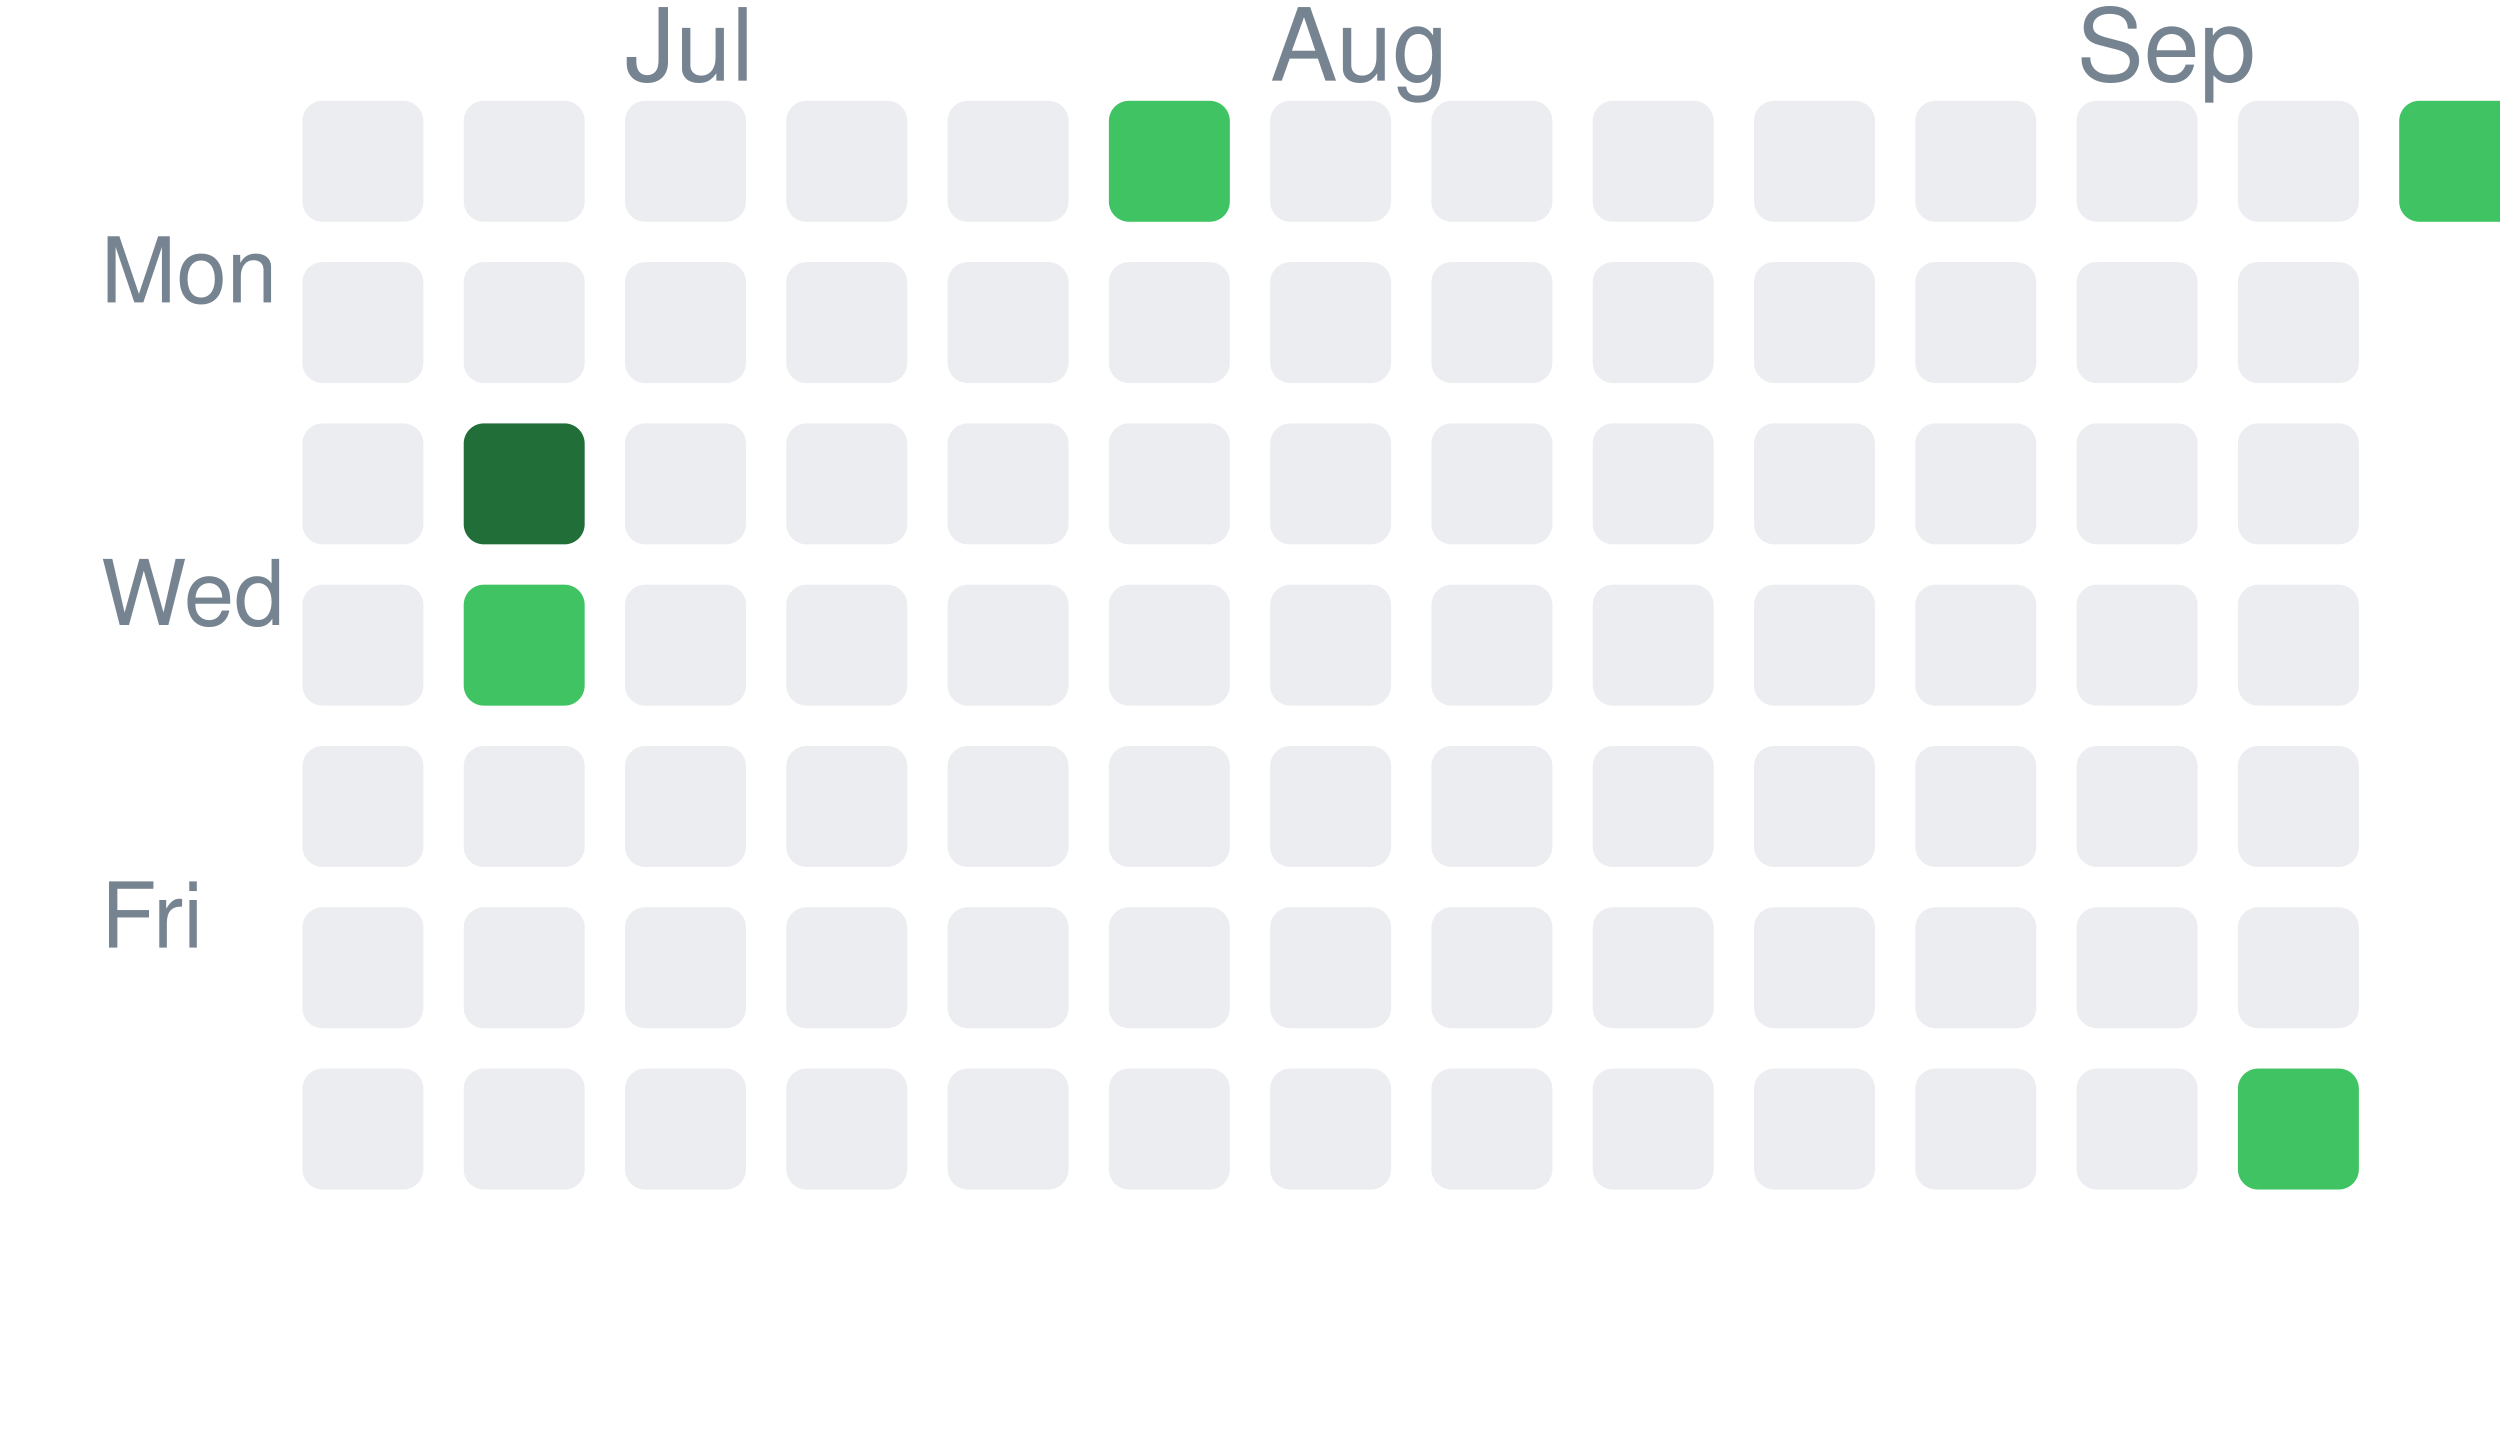
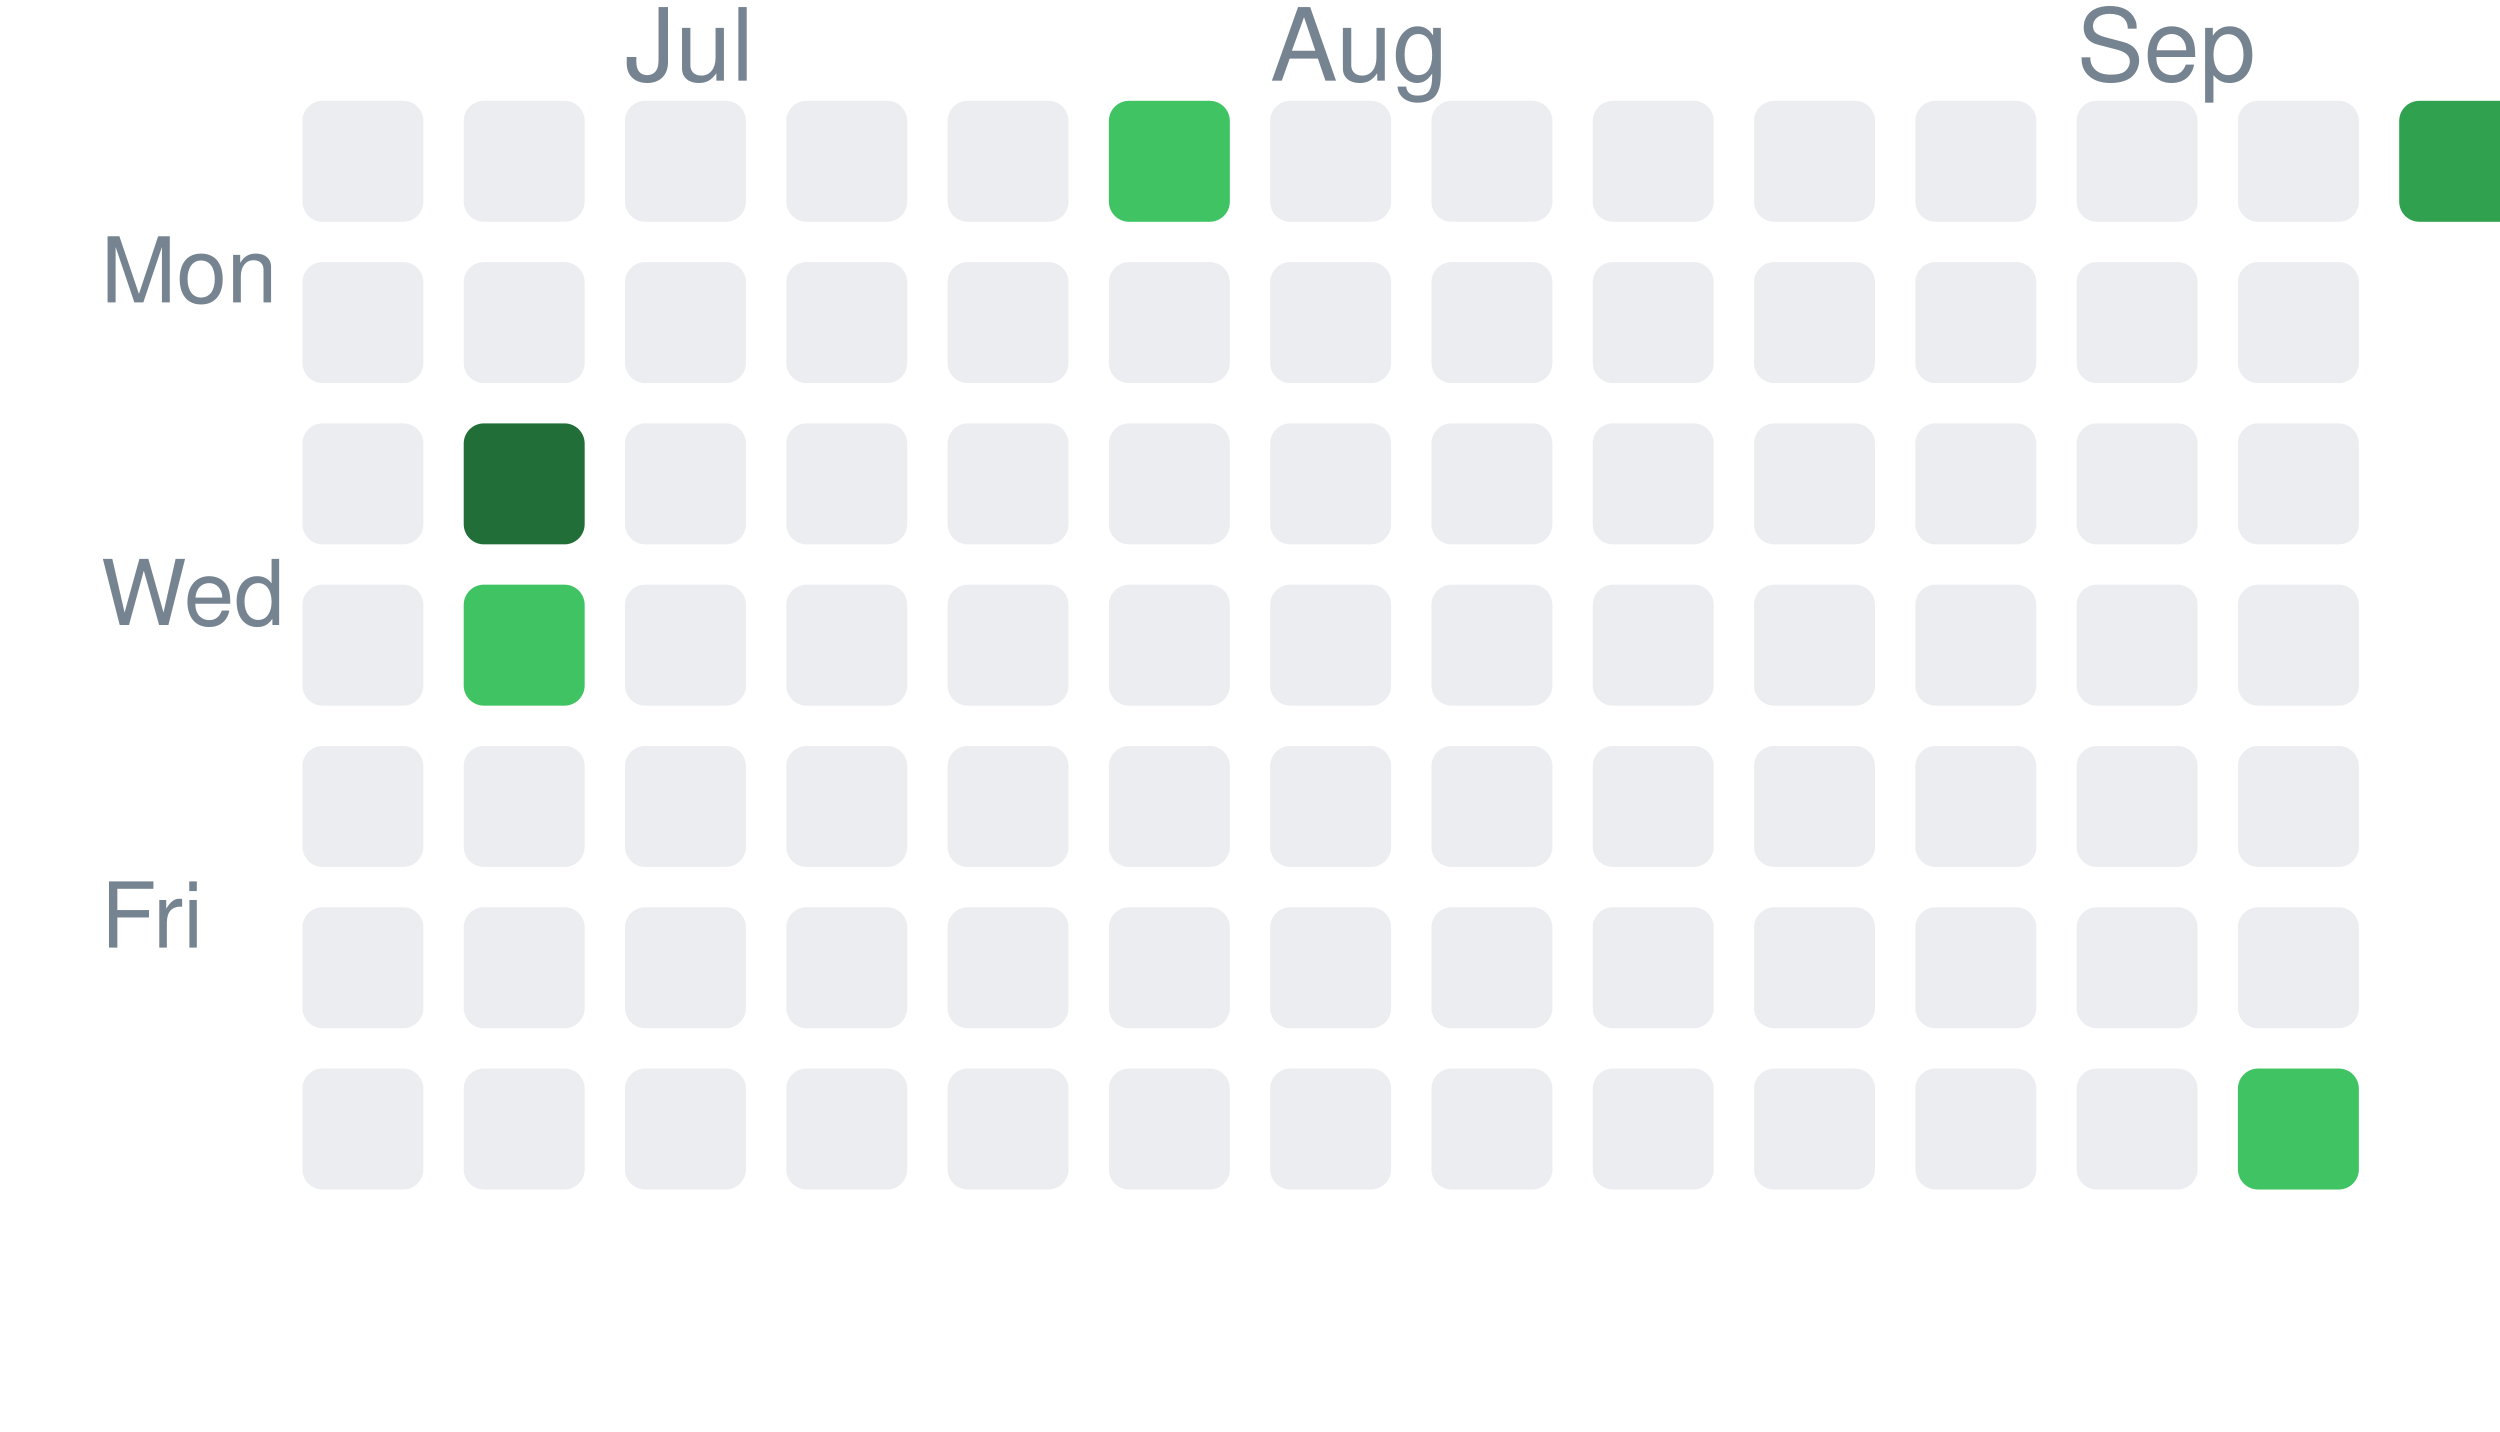
<svg xmlns="http://www.w3.org/2000/svg" width="248" height="142" style="font-family: -apple-system, BlinkMacSystemFont, Segoe UI, Helvetica, Arial, sans-serif, Apple Color Emoji, Segoe UI Emoji;">
  <style>
.month { font-size: 10px; fill: #768390; }
.wday { font-size: 9px; fill: #768390; }
</style>
  <text x="10" y="30" class="wday">Mon</text>
  <text x="10" y="62" class="wday">Wed</text>
  <text x="10" y="94" class="wday">Fri</text>
  <rect x="30" y="10" width="12" height="12" rx="2" ry="2" fill="#ebedf0" />
  <rect x="30" y="26" width="12" height="12" rx="2" ry="2" fill="#ebedf0" />
  <rect x="30" y="42" width="12" height="12" rx="2" ry="2" fill="#ebedf0" />
  <rect x="30" y="58" width="12" height="12" rx="2" ry="2" fill="#ebedf0" />
  <rect x="30" y="74" width="12" height="12" rx="2" ry="2" fill="#ebedf0" />
  <rect x="30" y="90" width="12" height="12" rx="2" ry="2" fill="#ebedf0" />
  <rect x="30" y="106" width="12" height="12" rx="2" ry="2" fill="#ebedf0" />
  <rect x="46" y="10" width="12" height="12" rx="2" ry="2" fill="#ebedf0" />
  <rect x="46" y="26" width="12" height="12" rx="2" ry="2" fill="#ebedf0" />
  <rect x="46" y="42" width="12" height="12" rx="2" ry="2" fill="#216e39" />
  <rect x="46" y="58" width="12" height="12" rx="2" ry="2" fill="#40c463" />
  <rect x="46" y="74" width="12" height="12" rx="2" ry="2" fill="#ebedf0" />
  <rect x="46" y="90" width="12" height="12" rx="2" ry="2" fill="#ebedf0" />
  <rect x="46" y="106" width="12" height="12" rx="2" ry="2" fill="#ebedf0" />
  <rect x="62" y="10" width="12" height="12" rx="2" ry="2" fill="#ebedf0" />
  <rect x="62" y="26" width="12" height="12" rx="2" ry="2" fill="#ebedf0" />
  <rect x="62" y="42" width="12" height="12" rx="2" ry="2" fill="#ebedf0" />
  <rect x="62" y="58" width="12" height="12" rx="2" ry="2" fill="#ebedf0" />
  <rect x="62" y="74" width="12" height="12" rx="2" ry="2" fill="#ebedf0" />
  <rect x="62" y="90" width="12" height="12" rx="2" ry="2" fill="#ebedf0" />
  <rect x="62" y="106" width="12" height="12" rx="2" ry="2" fill="#ebedf0" />
  <rect x="78" y="10" width="12" height="12" rx="2" ry="2" fill="#ebedf0" />
  <rect x="78" y="26" width="12" height="12" rx="2" ry="2" fill="#ebedf0" />
  <rect x="78" y="42" width="12" height="12" rx="2" ry="2" fill="#ebedf0" />
  <rect x="78" y="58" width="12" height="12" rx="2" ry="2" fill="#ebedf0" />
  <rect x="78" y="74" width="12" height="12" rx="2" ry="2" fill="#ebedf0" />
  <rect x="78" y="90" width="12" height="12" rx="2" ry="2" fill="#ebedf0" />
  <rect x="78" y="106" width="12" height="12" rx="2" ry="2" fill="#ebedf0" />
  <rect x="94" y="10" width="12" height="12" rx="2" ry="2" fill="#ebedf0" />
  <rect x="94" y="26" width="12" height="12" rx="2" ry="2" fill="#ebedf0" />
  <rect x="94" y="42" width="12" height="12" rx="2" ry="2" fill="#ebedf0" />
  <rect x="94" y="58" width="12" height="12" rx="2" ry="2" fill="#ebedf0" />
  <rect x="94" y="74" width="12" height="12" rx="2" ry="2" fill="#ebedf0" />
  <rect x="94" y="90" width="12" height="12" rx="2" ry="2" fill="#ebedf0" />
  <rect x="94" y="106" width="12" height="12" rx="2" ry="2" fill="#ebedf0" />
  <rect x="110" y="10" width="12" height="12" rx="2" ry="2" fill="#40c463" />
  <rect x="110" y="26" width="12" height="12" rx="2" ry="2" fill="#ebedf0" />
  <rect x="110" y="42" width="12" height="12" rx="2" ry="2" fill="#ebedf0" />
  <rect x="110" y="58" width="12" height="12" rx="2" ry="2" fill="#ebedf0" />
  <rect x="110" y="74" width="12" height="12" rx="2" ry="2" fill="#ebedf0" />
  <rect x="110" y="90" width="12" height="12" rx="2" ry="2" fill="#ebedf0" />
  <rect x="110" y="106" width="12" height="12" rx="2" ry="2" fill="#ebedf0" />
  <rect x="126" y="10" width="12" height="12" rx="2" ry="2" fill="#ebedf0" />
  <rect x="126" y="26" width="12" height="12" rx="2" ry="2" fill="#ebedf0" />
  <rect x="126" y="42" width="12" height="12" rx="2" ry="2" fill="#ebedf0" />
  <rect x="126" y="58" width="12" height="12" rx="2" ry="2" fill="#ebedf0" />
  <rect x="126" y="74" width="12" height="12" rx="2" ry="2" fill="#ebedf0" />
  <rect x="126" y="90" width="12" height="12" rx="2" ry="2" fill="#ebedf0" />
  <rect x="126" y="106" width="12" height="12" rx="2" ry="2" fill="#ebedf0" />
  <rect x="142" y="10" width="12" height="12" rx="2" ry="2" fill="#ebedf0" />
  <rect x="142" y="26" width="12" height="12" rx="2" ry="2" fill="#ebedf0" />
  <rect x="142" y="42" width="12" height="12" rx="2" ry="2" fill="#ebedf0" />
  <rect x="142" y="58" width="12" height="12" rx="2" ry="2" fill="#ebedf0" />
  <rect x="142" y="74" width="12" height="12" rx="2" ry="2" fill="#ebedf0" />
  <rect x="142" y="90" width="12" height="12" rx="2" ry="2" fill="#ebedf0" />
  <rect x="142" y="106" width="12" height="12" rx="2" ry="2" fill="#ebedf0" />
  <rect x="158" y="10" width="12" height="12" rx="2" ry="2" fill="#ebedf0" />
  <rect x="158" y="26" width="12" height="12" rx="2" ry="2" fill="#ebedf0" />
  <rect x="158" y="42" width="12" height="12" rx="2" ry="2" fill="#ebedf0" />
  <rect x="158" y="58" width="12" height="12" rx="2" ry="2" fill="#ebedf0" />
  <rect x="158" y="74" width="12" height="12" rx="2" ry="2" fill="#ebedf0" />
  <rect x="158" y="90" width="12" height="12" rx="2" ry="2" fill="#ebedf0" />
  <rect x="158" y="106" width="12" height="12" rx="2" ry="2" fill="#ebedf0" />
  <rect x="174" y="10" width="12" height="12" rx="2" ry="2" fill="#ebedf0" />
  <rect x="174" y="26" width="12" height="12" rx="2" ry="2" fill="#ebedf0" />
  <rect x="174" y="42" width="12" height="12" rx="2" ry="2" fill="#ebedf0" />
  <rect x="174" y="58" width="12" height="12" rx="2" ry="2" fill="#ebedf0" />
  <rect x="174" y="74" width="12" height="12" rx="2" ry="2" fill="#ebedf0" />
  <rect x="174" y="90" width="12" height="12" rx="2" ry="2" fill="#ebedf0" />
  <rect x="174" y="106" width="12" height="12" rx="2" ry="2" fill="#ebedf0" />
  <rect x="190" y="10" width="12" height="12" rx="2" ry="2" fill="#ebedf0" />
  <rect x="190" y="26" width="12" height="12" rx="2" ry="2" fill="#ebedf0" />
  <rect x="190" y="42" width="12" height="12" rx="2" ry="2" fill="#ebedf0" />
  <rect x="190" y="58" width="12" height="12" rx="2" ry="2" fill="#ebedf0" />
  <rect x="190" y="74" width="12" height="12" rx="2" ry="2" fill="#ebedf0" />
  <rect x="190" y="90" width="12" height="12" rx="2" ry="2" fill="#ebedf0" />
  <rect x="190" y="106" width="12" height="12" rx="2" ry="2" fill="#ebedf0" />
  <rect x="206" y="10" width="12" height="12" rx="2" ry="2" fill="#ebedf0" />
  <rect x="206" y="26" width="12" height="12" rx="2" ry="2" fill="#ebedf0" />
  <rect x="206" y="42" width="12" height="12" rx="2" ry="2" fill="#ebedf0" />
  <rect x="206" y="58" width="12" height="12" rx="2" ry="2" fill="#ebedf0" />
  <rect x="206" y="74" width="12" height="12" rx="2" ry="2" fill="#ebedf0" />
  <rect x="206" y="90" width="12" height="12" rx="2" ry="2" fill="#ebedf0" />
  <rect x="206" y="106" width="12" height="12" rx="2" ry="2" fill="#ebedf0" />
  <rect x="222" y="10" width="12" height="12" rx="2" ry="2" fill="#ebedf0" />
  <rect x="222" y="26" width="12" height="12" rx="2" ry="2" fill="#ebedf0" />
  <rect x="222" y="42" width="12" height="12" rx="2" ry="2" fill="#ebedf0" />
  <rect x="222" y="58" width="12" height="12" rx="2" ry="2" fill="#ebedf0" />
  <rect x="222" y="74" width="12" height="12" rx="2" ry="2" fill="#ebedf0" />
  <rect x="222" y="90" width="12" height="12" rx="2" ry="2" fill="#ebedf0" />
  <rect x="222" y="106" width="12" height="12" rx="2" ry="2" fill="#40c463" />
-   <rect x="238" y="10" width="12" height="12" rx="2" ry="2" fill="#40c463" />
+   <rect x="238" y="10" width="12" height="12" rx="2" ry="2" fill="#30a14e" />
  <text x="62" y="8" class="month">Jul</text>
  <text x="126" y="8" class="month">Aug</text>
  <text x="206" y="8" class="month">Sep</text>
</svg>
